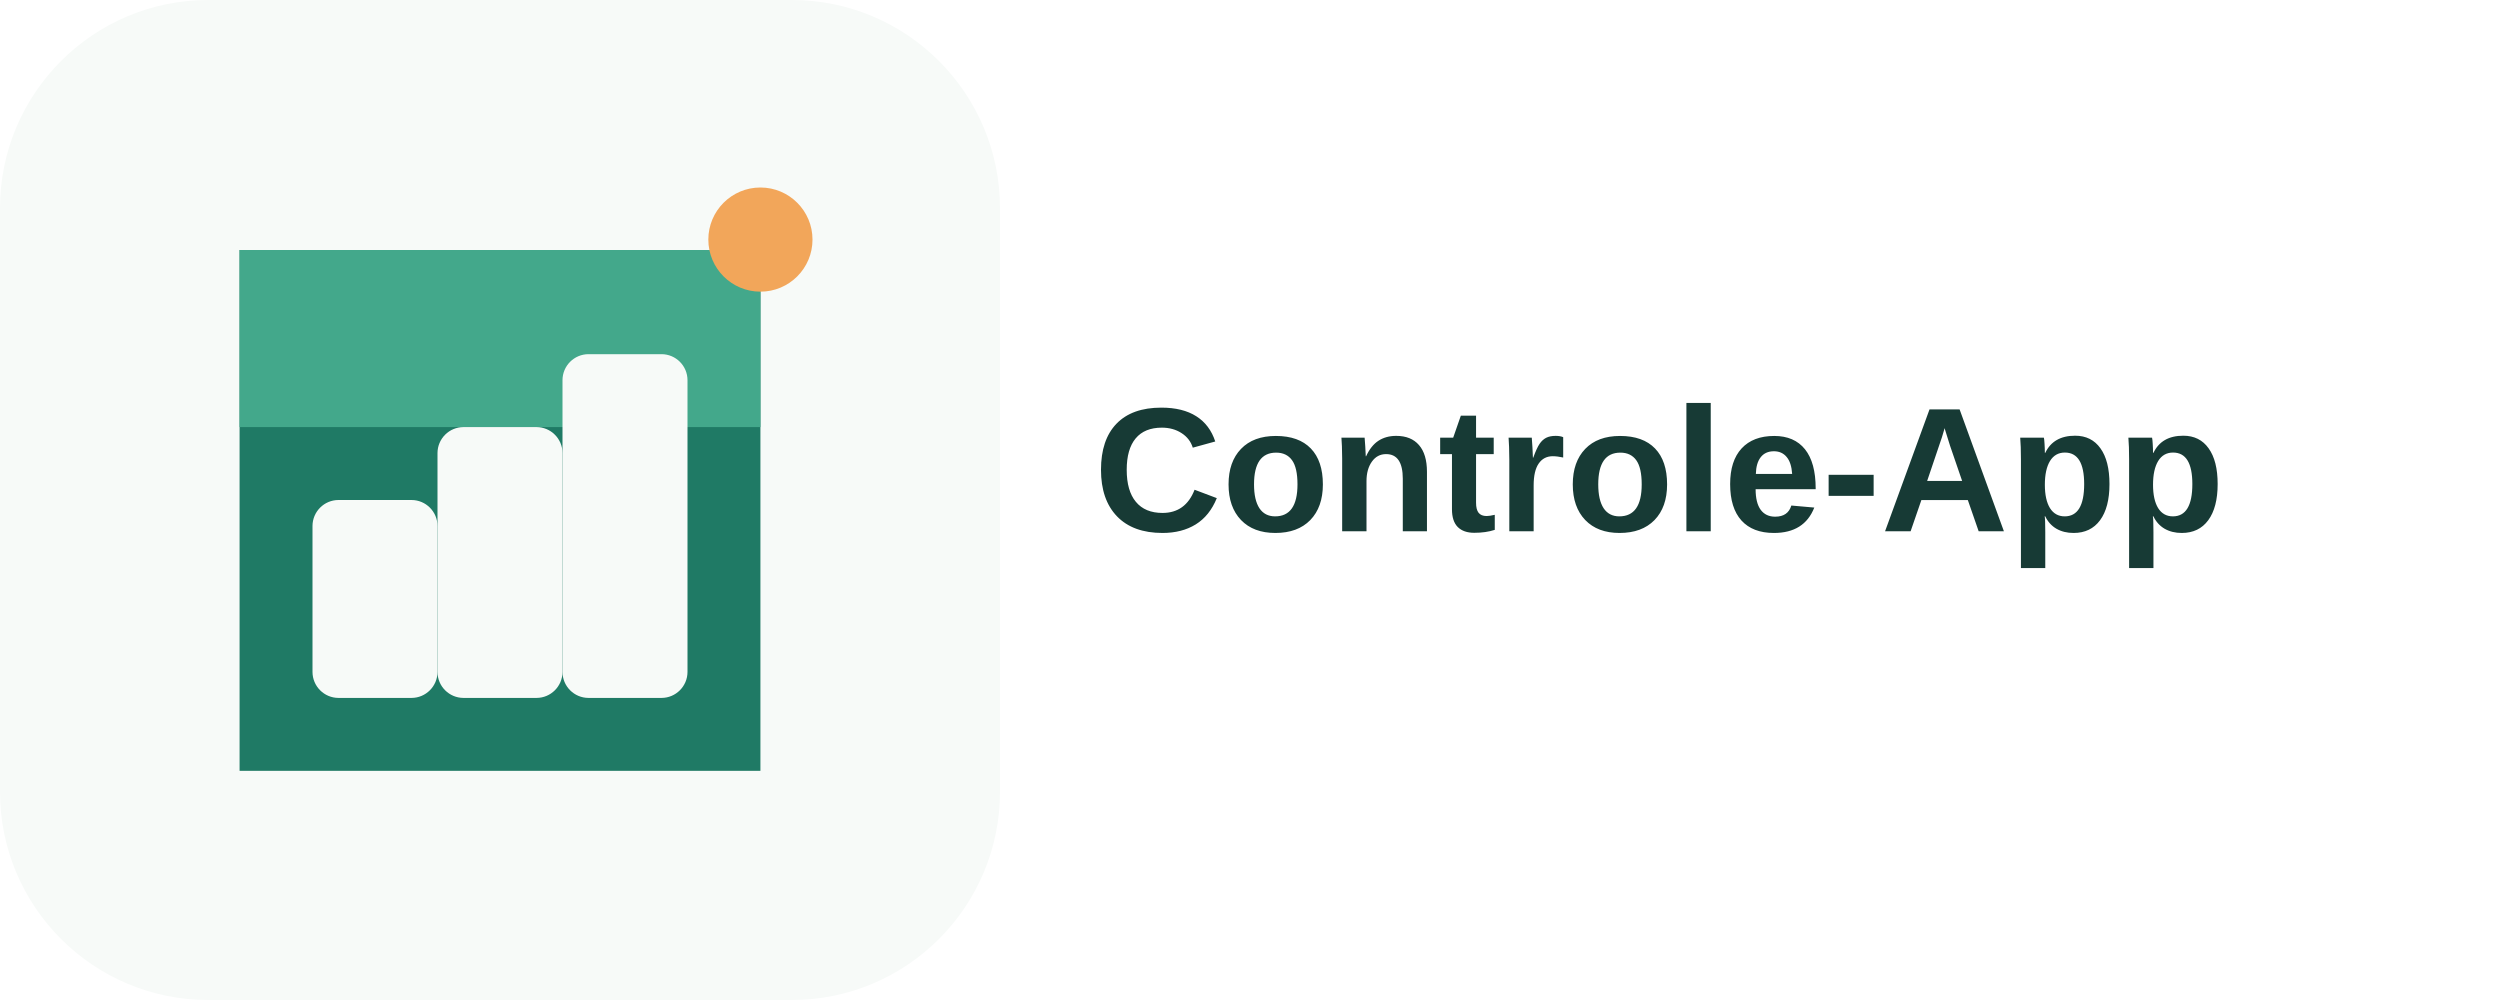
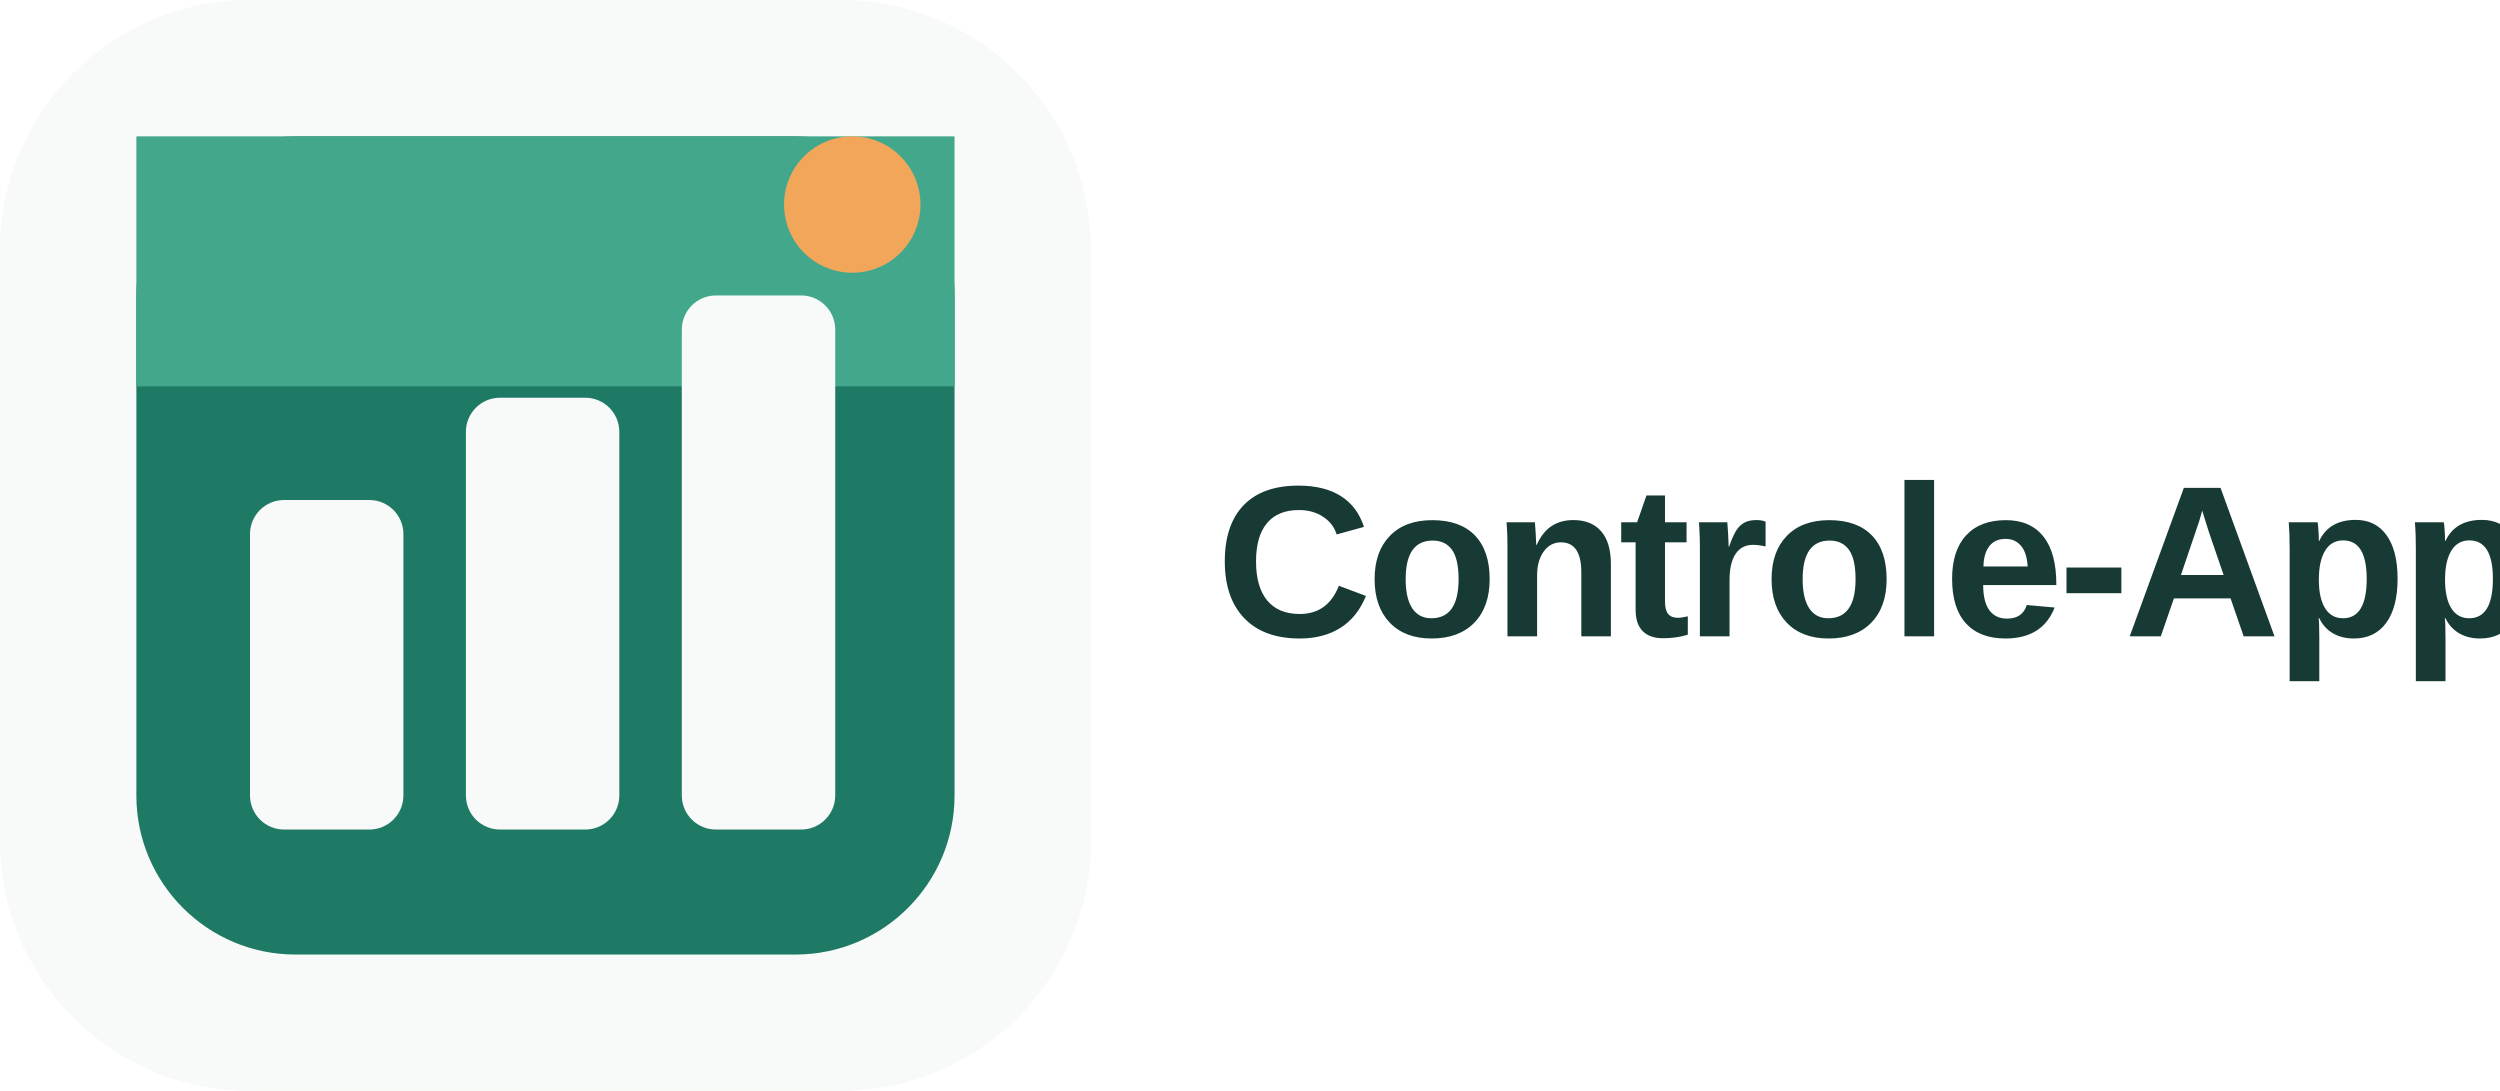
- <svg xmlns="http://www.w3.org/2000/svg" viewBox="0 0 480 192" role="img" aria-label="Controle-App opção A claro">
-   <rect width="192" height="192" rx="40" fill="#F7FAF8" />
-   <path d="M46 48h100v100H46z" fill="#1F7A65" />
-   <path d="M46 48h100v34H46z" fill="#43A88B" />
-   <rect x="60" y="96" width="24" height="38" rx="5" fill="#F7FAF8" />
-   <rect x="84" y="82" width="24" height="52" rx="5" fill="#F7FAF8" />
-   <rect x="108" y="68" width="24" height="66" rx="5" fill="#F7FAF8" />
-   <circle cx="146" cy="46" r="10" fill="#F2A65A" />
-   <text x="210" y="102" fill="#173A35" font-family="system-ui, Arial, sans-serif" font-size="34" font-weight="700">Controle-App</text>
+ <svg xmlns="http://www.w3.org/2000/svg" viewBox="0 0 440 192" role="img" aria-label="Controle-App opção A claro">
+   <rect width="192" height="192" rx="44" fill="#F7FAF8" />
+   <rect x="24" y="24" width="144" height="144" rx="28" fill="#1F7A65" />
+   <path d="M24 24h144v44H24z" fill="#43A88B" />
+   <rect x="44" y="88" width="27" height="58" rx="6" fill="#F7FAF8" />
+   <rect x="82" y="70" width="27" height="76" rx="6" fill="#F7FAF8" />
+   <rect x="120" y="52" width="27" height="94" rx="6" fill="#F7FAF8" />
+   <circle cx="150" cy="36" r="12" fill="#F2A65A" />
+   <text x="214" y="112" fill="#173A35" font-family="Segoe UI, Arial, sans-serif" font-size="38" font-weight="800" letter-spacing="-1">Controle-App</text>
</svg>
